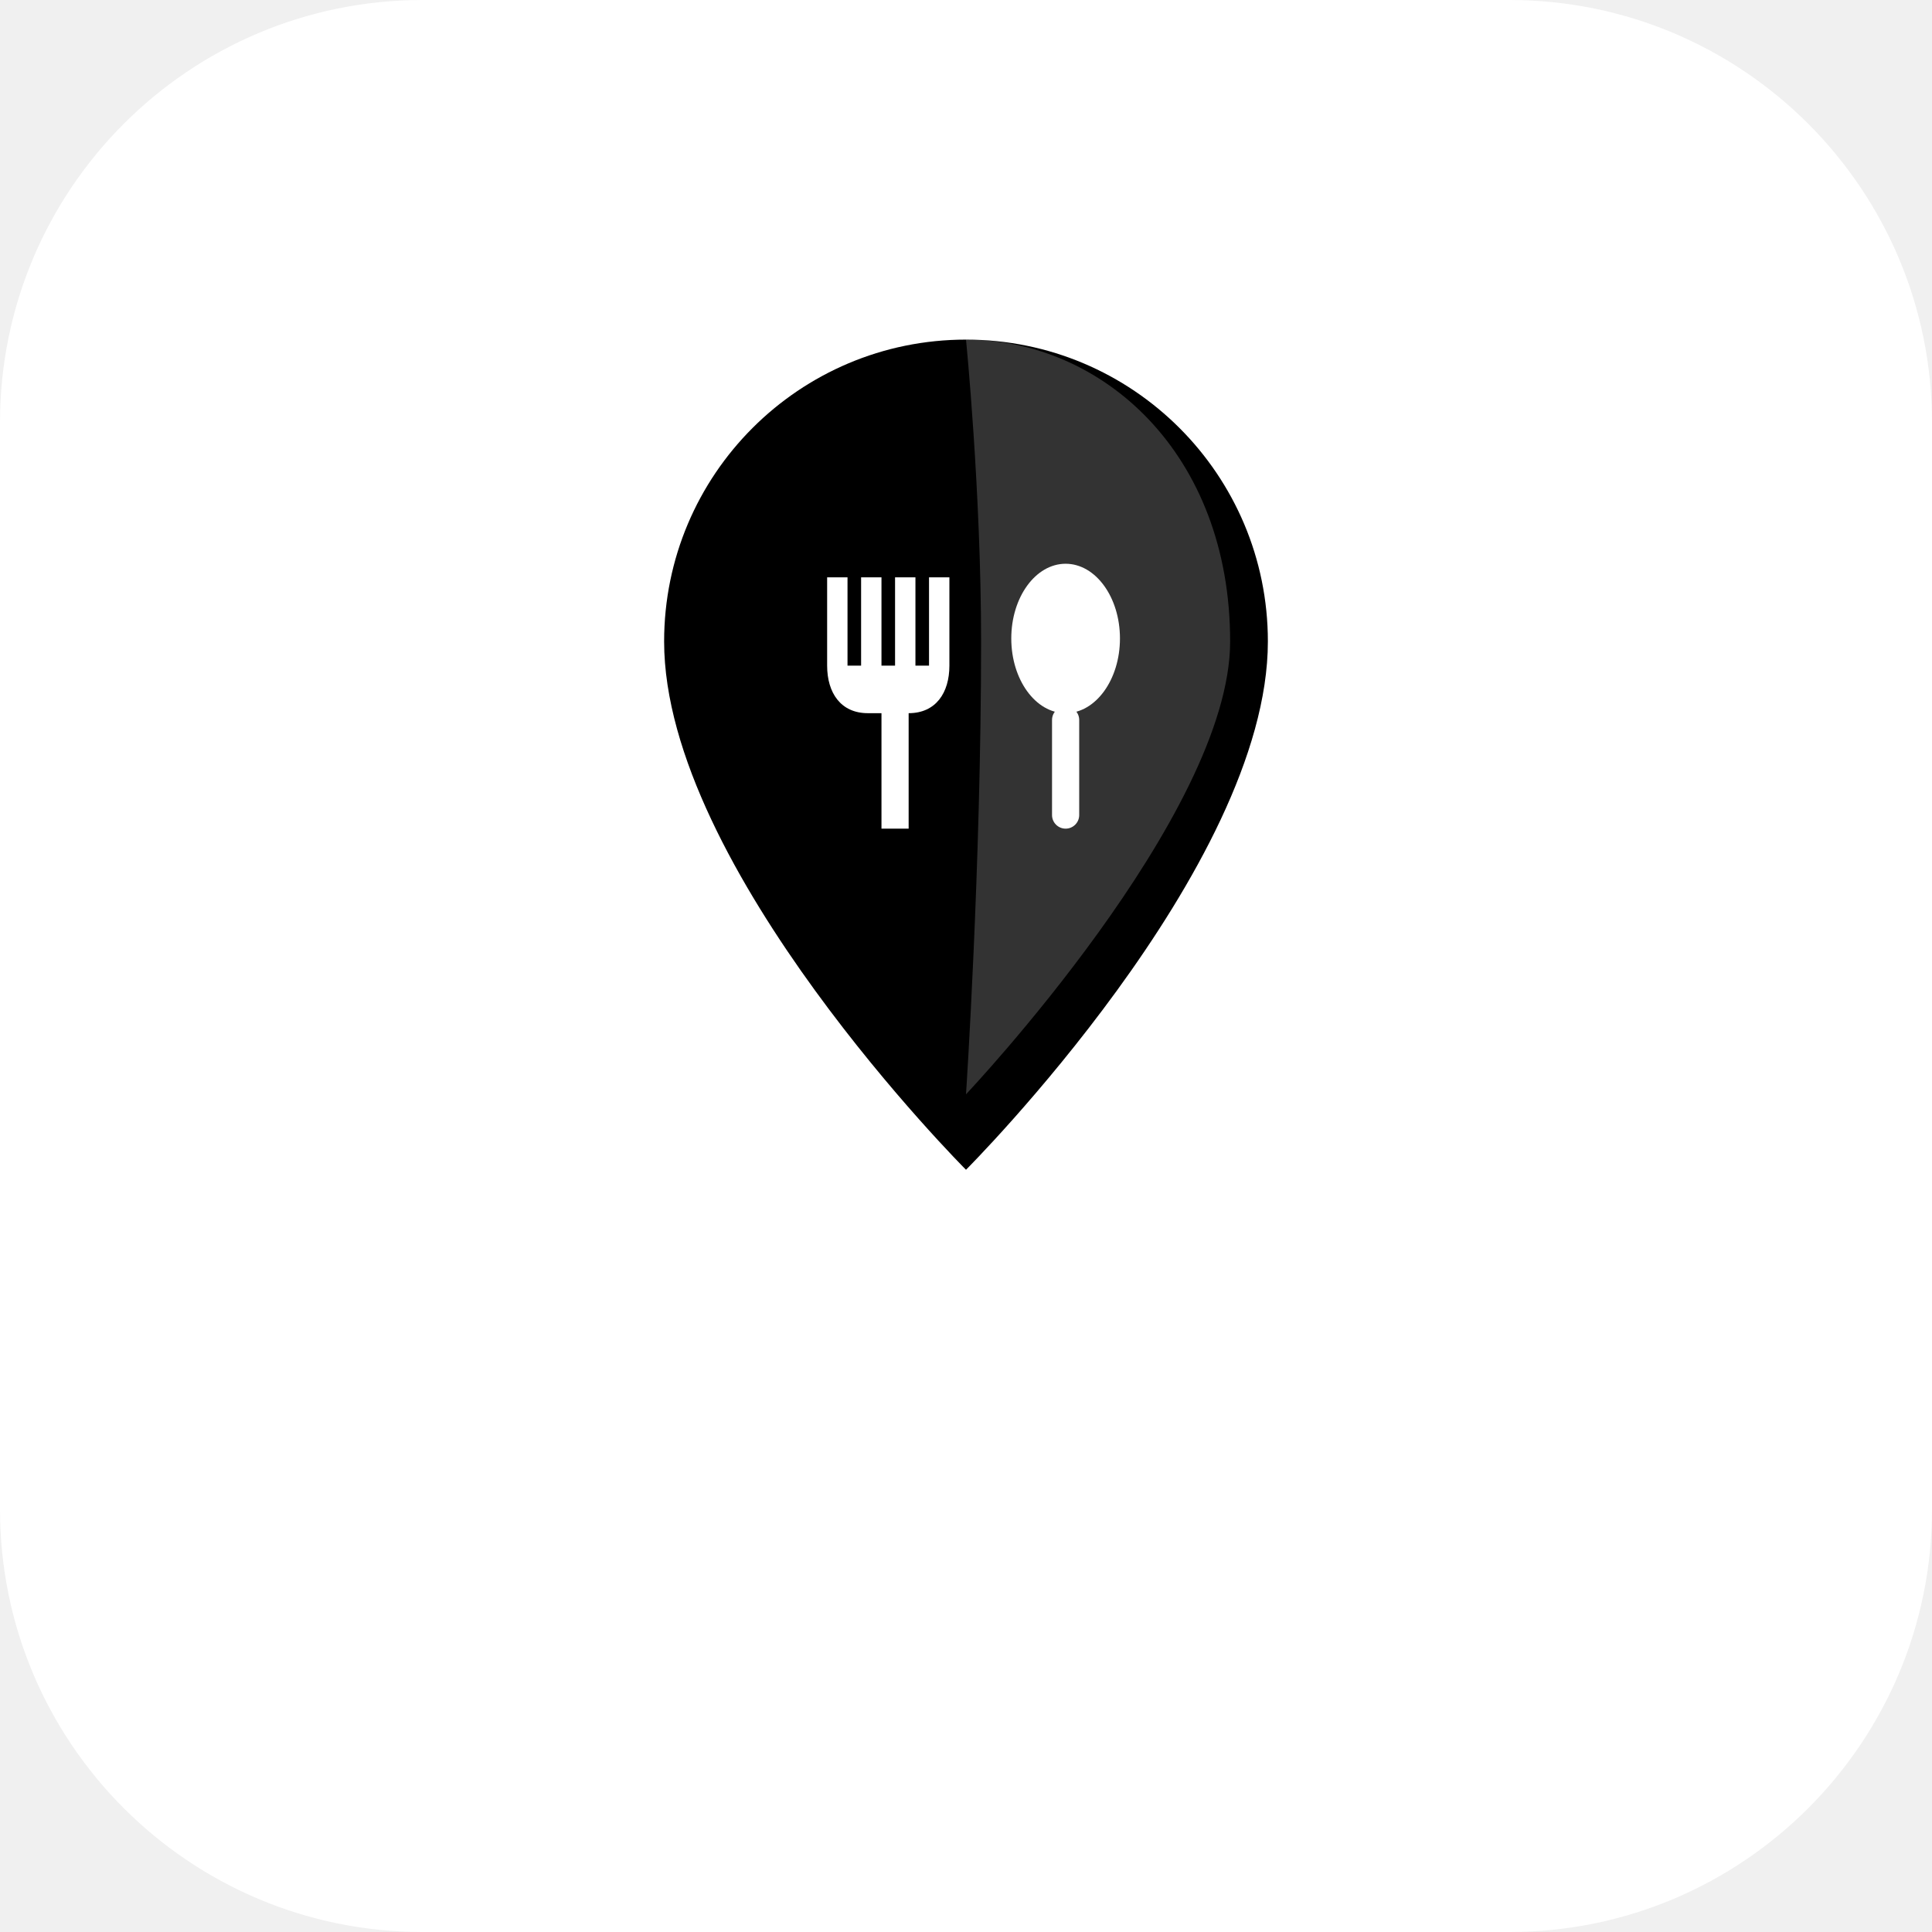
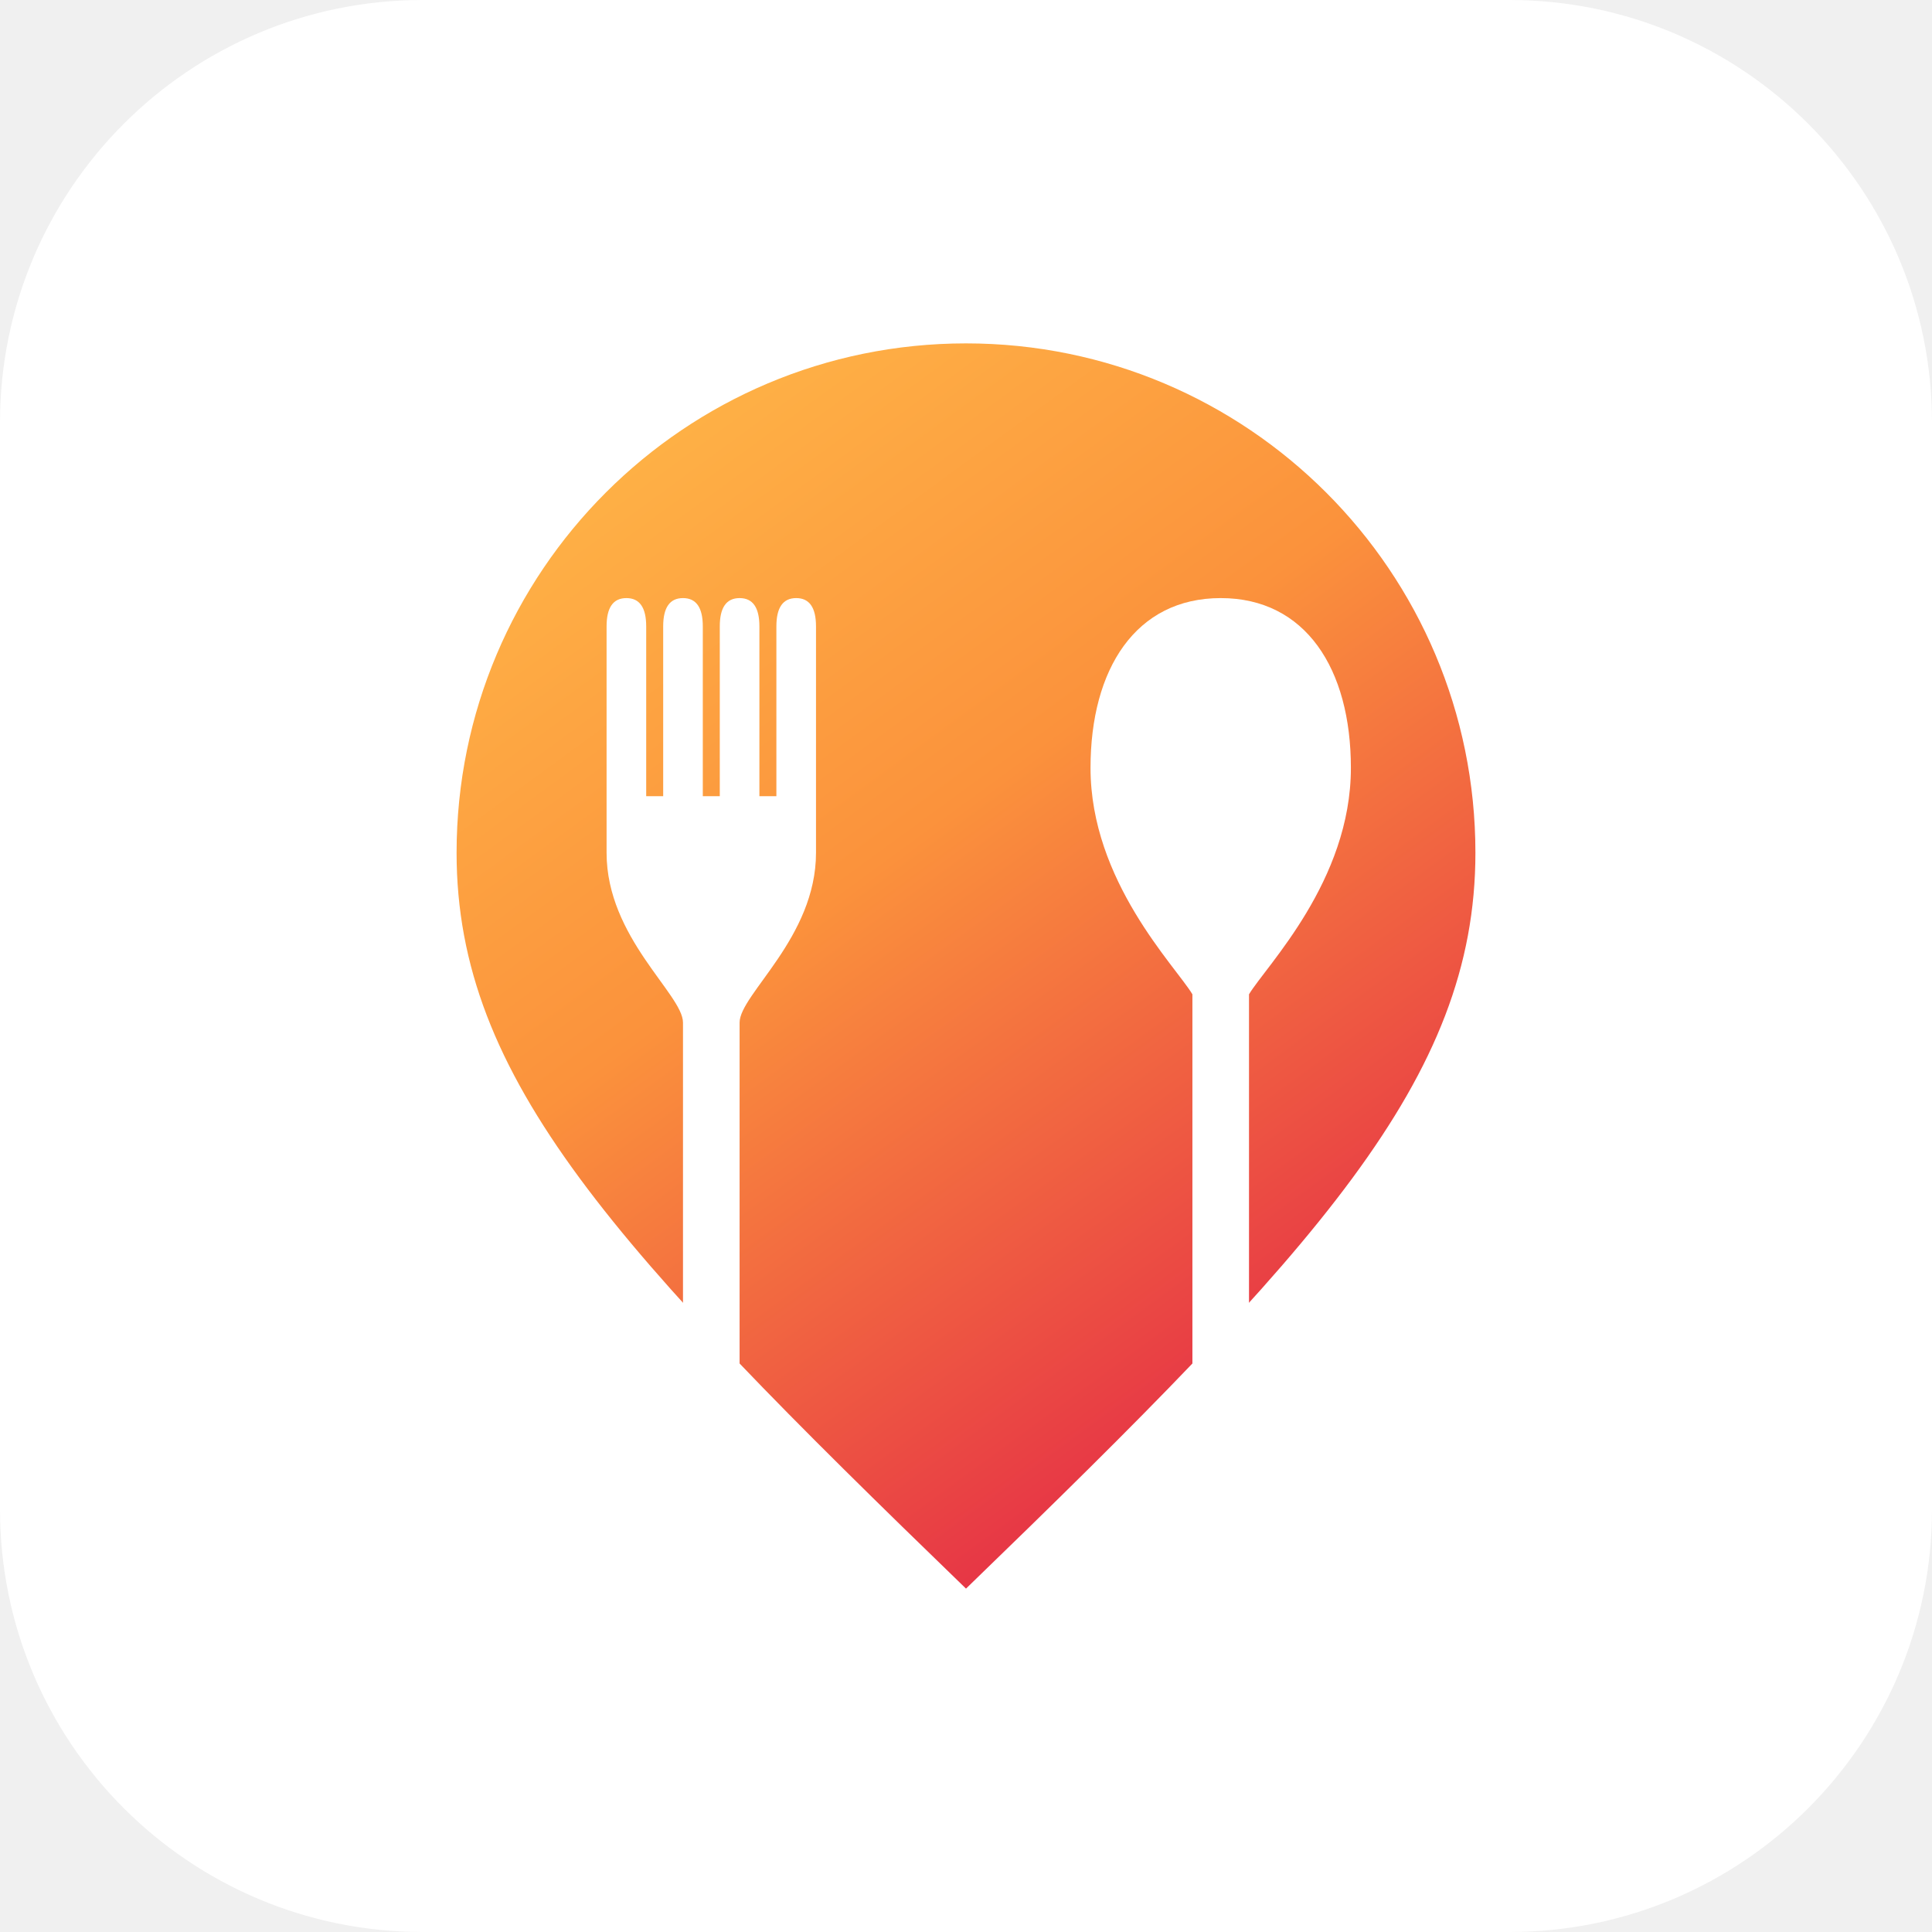
<svg xmlns="http://www.w3.org/2000/svg" width="512" height="512" viewBox="0 0 512 512" fill="none">
  <rect width="512" height="512" rx="112" fill="white" />
  <defs>
-     <linearGradient id="iconGradient" x1="0" y1="0" x2="0" y2="1" gradientUnits="objectBoundingBox">
-       <stop offset="0%" stopColor="#FB923C" />
-       <stop offset="100%" stopColor="#F43F5E" />
+     <linearGradient id="iconGradient" x1="20%" y1="0%" x2="80%" y2="100%">
+       <stop offset="0%" stop-color="#FFB547" />
+       <stop offset="40%" stop-color="#FB923C" />
+       <stop offset="100%" stop-color="#E11D48" />
    </linearGradient>
+     <mask id="iconMask">
+       <rect width="512" height="512" fill="white" />
+       <path d="M 129 120 Q 129 110 136 110 Q 143 110 143 120 L 143 180 L 149 180 L 149 120 Q 149 110 156 110 Q 163 110 163 120 L 163 180 L 169 180 L 169 120 Q 169 110 176 110 Q 183 110 183 120 L 183 180 L 189 180 L 189 120 Q 189 110 196 110 Q 203 110 203 120 L 203 200 C 203 230 176 250 176 260 L 176 500 L 156 500 L 156 260 C 156 250 129 230 129 200 Z" fill="black" />
+       <path d="M 346 110 C 316 110 300 135 300 170 C 300 210 330 240 336 250 L 336 500 L 356 500 L 356 250 C 362 240 392 210 392 170 C 392 135 376 110 346 110 Z" fill="black" />
+     </mask>
  </defs>
-   <g transform="translate(156, 80) scale(2.0)">
-     <path d="M50 5C27.9 5 10 22.9 10 45C10 75 50 115 50 115C50 115 90 75 90 45C90 22.9 72.1 5 50 5Z" fill="url(#iconGradient)" />
-     <path d="M50 5C68 5 85 20 85 45C85 68 50 105 50 105C50 105 52 75 52 45C52 25 50 5 50 5Z" fill="white" fill-opacity="0.2" />
-     <g transform="translate(28, 32) scale(0.9)">
-       <path d="M12 25V42H16V25C20 25 22 22 22 18V5H19V18H17V5H14V18H12V5H9V18H7V5H4V18C4 22 6 25 10 25H12Z" fill="white" />
-     </g>
-     <g transform="translate(56, 32) scale(0.9)">
-       <ellipse cx="8" cy="14" rx="8" ry="11" fill="white" />
-       <rect x="6" y="24" width="4" height="18" rx="2" fill="white" />
-     </g>
+   <g transform="translate(64, 76) scale(0.75)">
+     <path d="M 256 460 C 380 340 436 280 436 200 A 180 180 0 0 0 76 200 C 76 280 132 340 256 460 Z" fill="url(#iconGradient)" mask="url(#iconMask)" />
  </g>
</svg>
